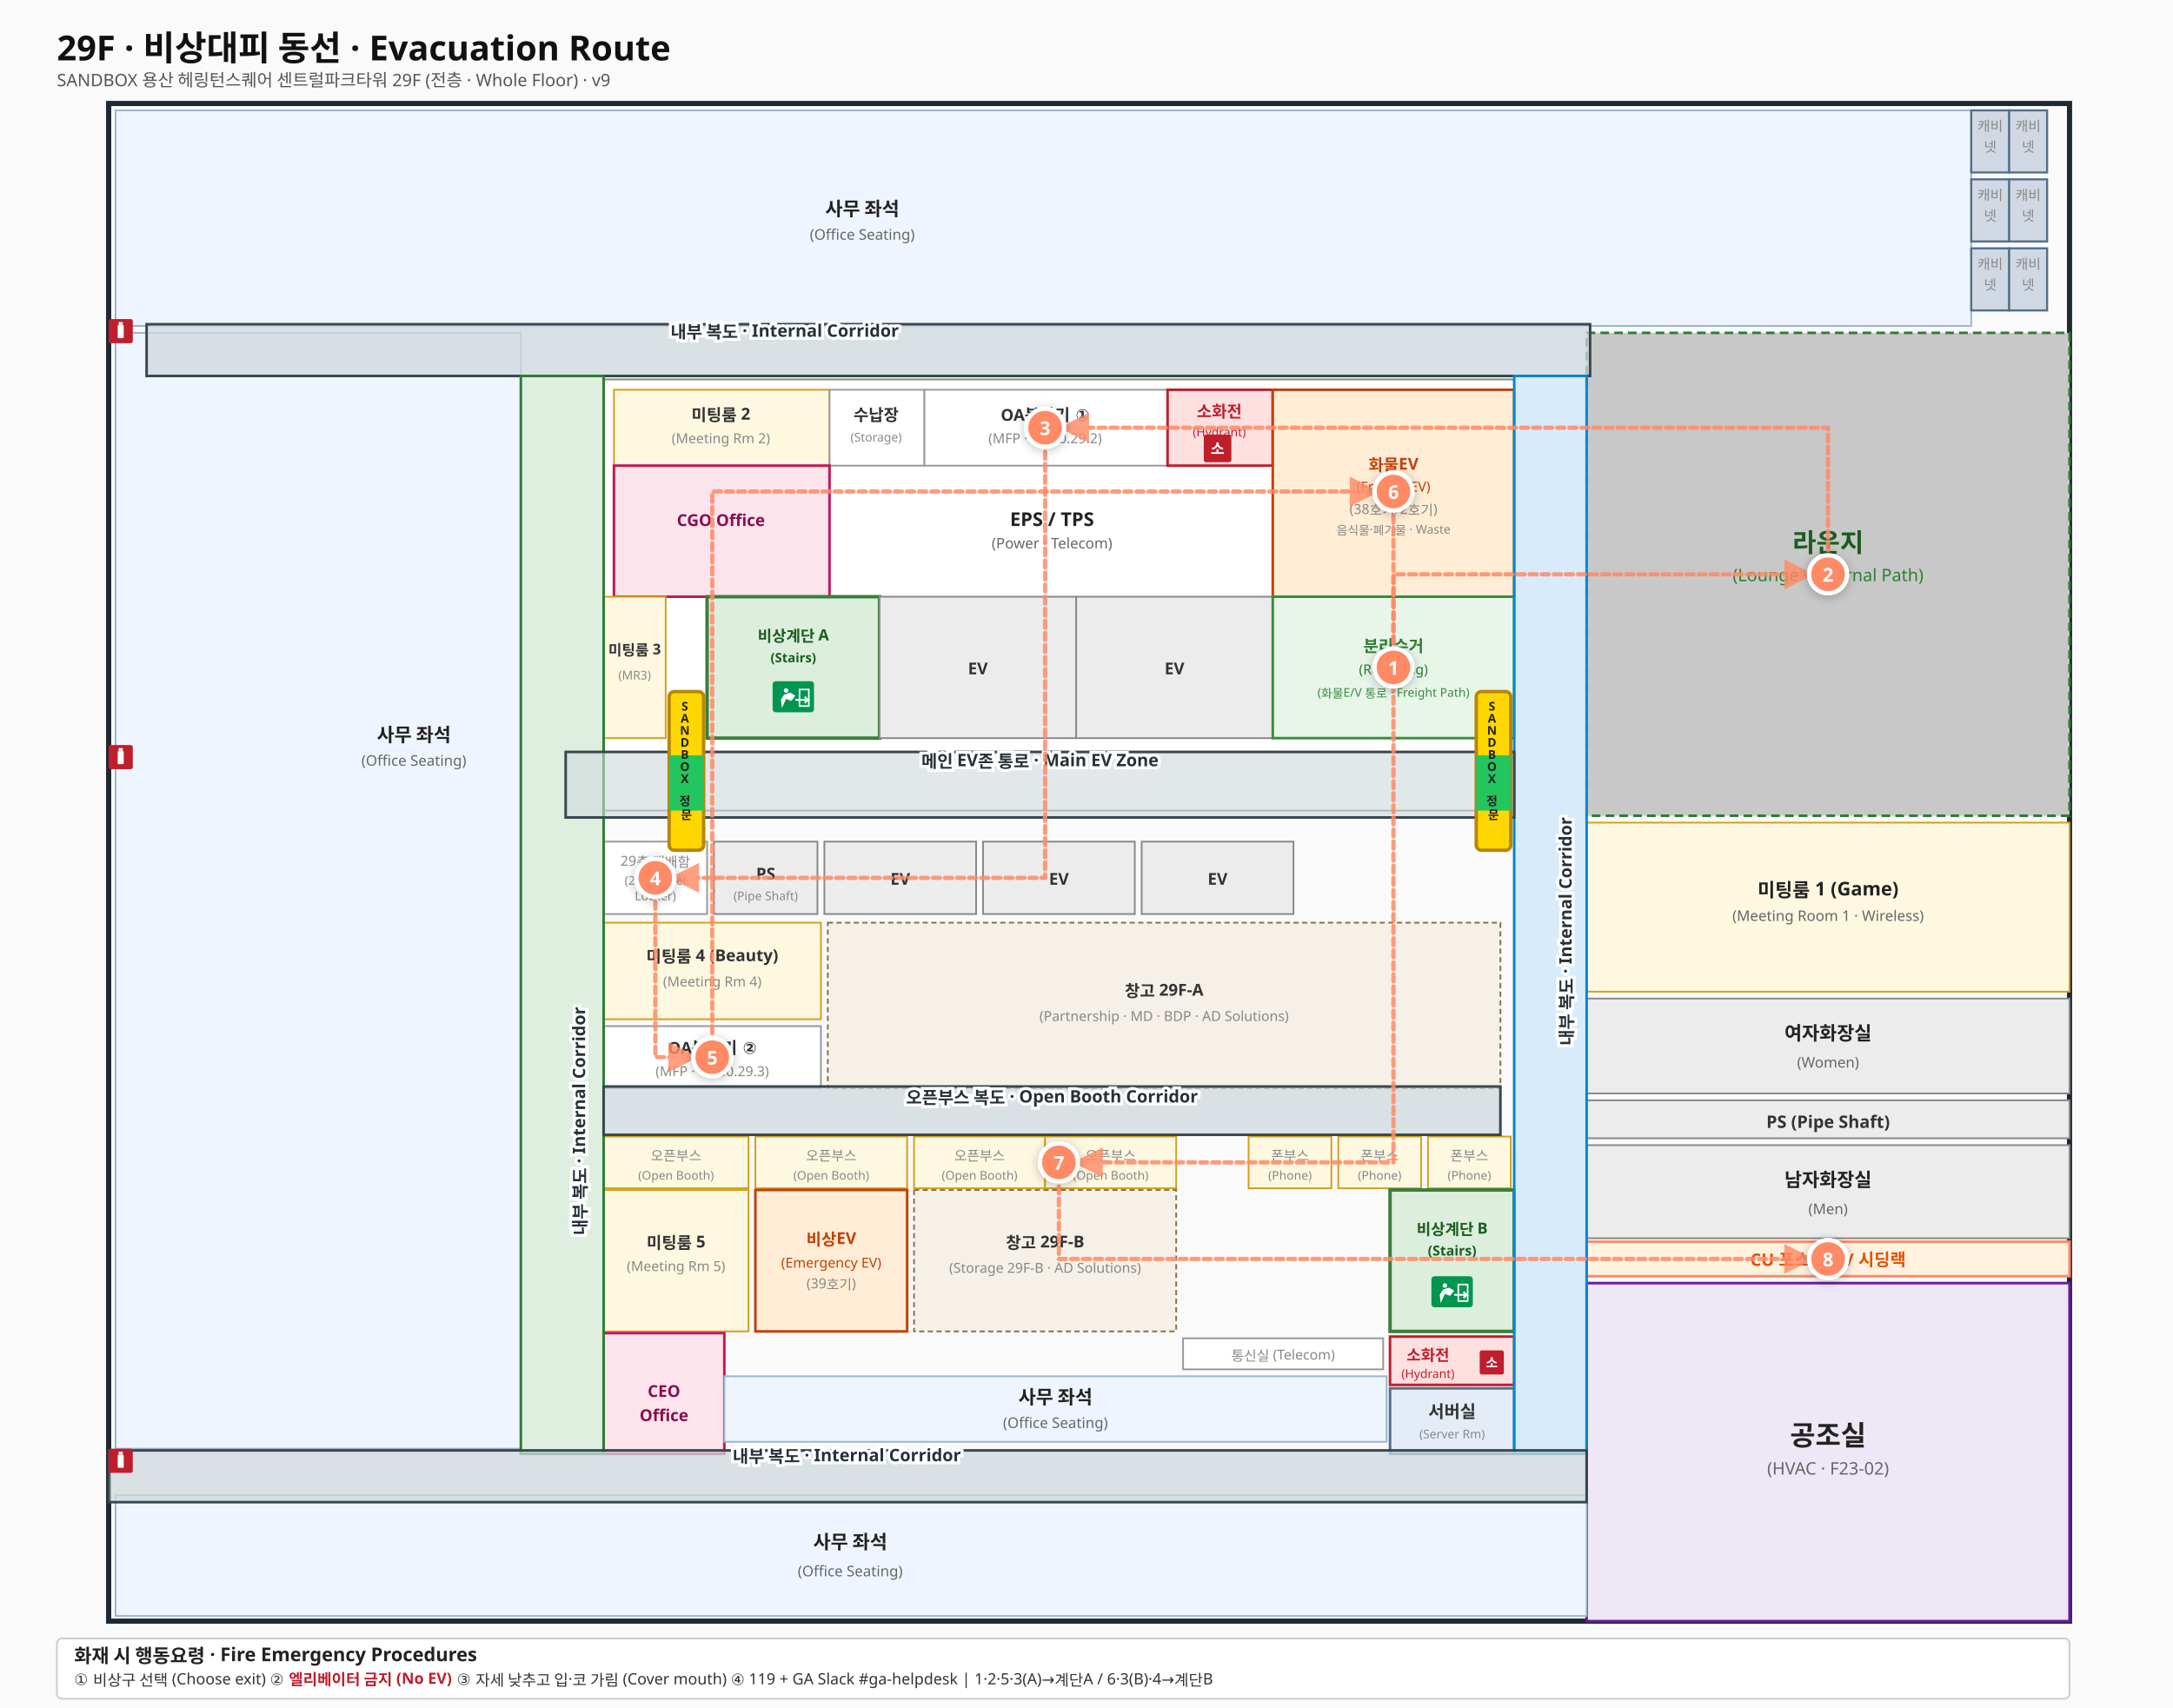
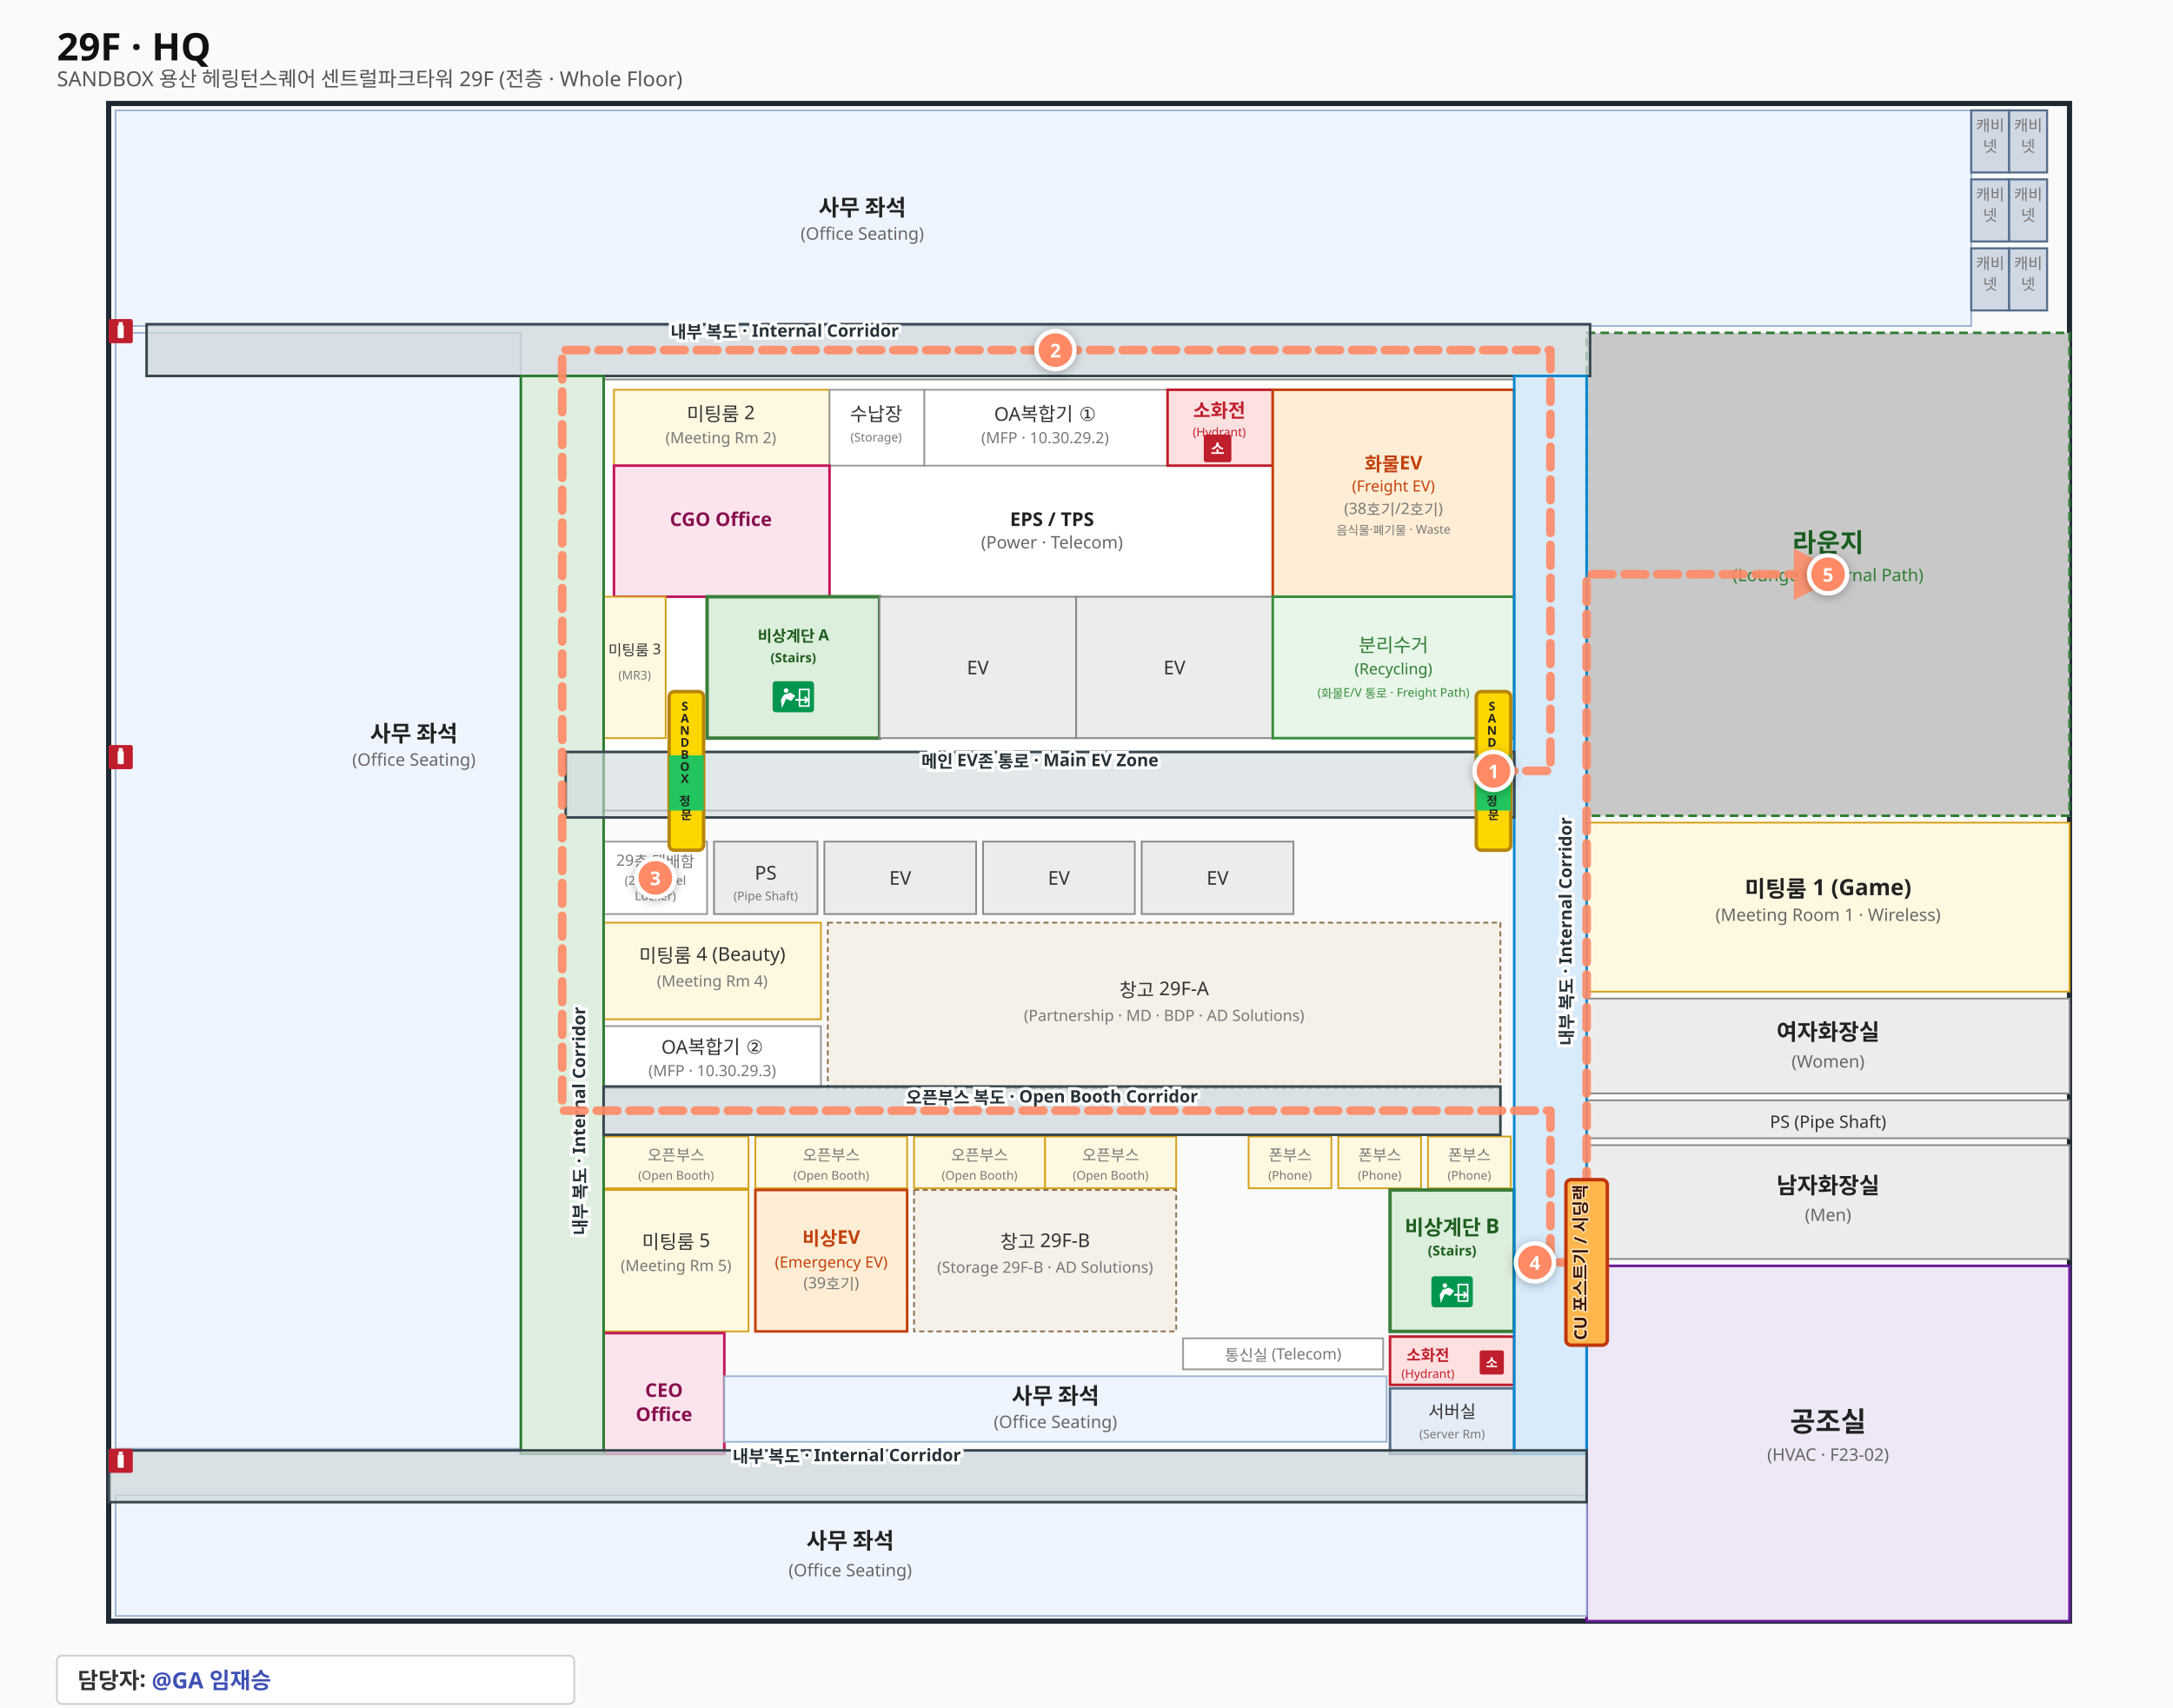
<svg xmlns="http://www.w3.org/2000/svg" viewBox="0 0 1260 990">
  <defs>
    <style>
text{font-family:Pretendard,"Apple SD Gothic Neo",sans-serif}
/* 복도 — 아래 박스 내용 보이도록 투명도 낮춤 */
.corr{fill:#CFD8DC;fill-opacity:.6;stroke:#37474F;stroke-width:1.5}
.corr-pub{fill:#A8A8A8;fill-opacity:.25;stroke:#888;stroke-width:1}
/* 박스들 */
.of{fill:#EFF5FF;stroke:#9BB4D1;stroke-width:1}
.mt{fill:#FFF8E1;stroke:#D4A017;stroke-width:1}
.ex{fill:#FCE4EC;stroke:#C2185B;stroke-width:1.5}
.lg{fill:#C8C8C8;stroke:#2e7d32;stroke-width:1.5;stroke-dasharray:5 3}
.ep{fill:#fff;stroke:#888;stroke-width:1}
.st{fill:#DCEEDC;stroke:#3A7E3A;stroke-width:2}
.cv{fill:#FFEDD5;stroke:#C2410C;stroke-width:1.5}
.sg{fill:#F5F0E8;stroke:#8B6F47;stroke-width:1;stroke-dasharray:3 2}
.ut{fill:#fff;stroke:#999;stroke-width:1}
.co{fill:#ECECEC;stroke:#888;stroke-width:1}
.dr{fill:#FFD700;stroke:#B8860B;stroke-width:2}
.sv{fill:#E4ECF7;stroke:#546E8A;stroke-width:1.5}
.hv{fill:#EDE7F6;stroke:#6A1B9A;stroke-width:1.5}
.part{fill:#FFF3E0;stroke:#E65100;stroke-width:1.2}
.ad-s{fill:#E8F5E9;stroke:#2E7D32;stroke-width:1.2}
.cab{fill:#D0D8E4;stroke:#546E8A;stroke-width:1.2}

/* 텍스트 */
- .tk{font-size:11px;fill:#222;text-anchor:middle;font-weight:650}
- .te{font-size:8.5px;fill:#666;text-anchor:middle}
- .ts{font-size:9.5px;fill:#333;text-anchor:middle;font-weight:550}
- .tx{font-size:8px;fill:#888;text-anchor:middle}
- .tst{font-size:9px;fill:#1a5e20;text-anchor:middle;font-weight:800}
- .tc{font-size:9px;fill:#333;text-anchor:middle;font-weight:700;paint-order:stroke;stroke:#fff;stroke-width:3.5px}
+ .tk{font-size:13px;fill:#222;text-anchor:middle;font-weight:600}
+ .te{font-size:10px;fill:#666;text-anchor:middle}
+ .ts{font-size:11px;fill:#333;text-anchor:middle;font-weight:500}
+ .tx{font-size:9px;fill:#777;text-anchor:middle}
+ .tst{font-size:12px;fill:#1F5E1F;text-anchor:middle;font-weight:700}
+ .tc{font-size:14px;fill:#444;text-anchor:middle;font-weight:700;paint-order:stroke;stroke:#fff;stroke-width:3.5px}
.tch{paint-order:stroke;stroke:#fff;stroke-width:4px}
- .tr{font-size:8px;fill:#E60012;text-anchor:middle;font-weight:700}
+ .tr{font-size:10px;fill:#E60012;text-anchor:middle;font-weight:700}
.sn{font-size:11px;font-weight:800;text-anchor:middle;fill:#fff}
- .tit{font-size:20px;font-weight:800;fill:#111}
+ .tit{font-size:22px;font-weight:700;fill:#111}

/* 동선 */
.rt{fill:none;stroke-width:4;stroke-linecap:round;stroke-linejoin:round;stroke-dasharray:12 7}
.r1{stroke:#00964F;animation:f 2.0s linear infinite}
.r2{stroke:#0288D1;animation:f 2.2s linear infinite}
.r3{stroke:#FF6F00;animation:f 2.4s linear infinite}
.r4{stroke:#7B1FA2;animation:f 2.6s linear infinite}
.r5{stroke:#C62828;animation:f 2.8s linear infinite}
.r6{stroke:#5D4037;animation:f 3.0s linear infinite}
.r-a{stroke:#00964F;stroke-width:5;animation:f 2.0s linear infinite}
.r-b{stroke:#0288D1;stroke-width:5;animation:f 2.2s linear infinite}
@keyframes f{from{stroke-dashoffset:0}to{stroke-dashoffset:-38}}
.yr{animation:rn 1.5s ease-out infinite}
@keyframes rn{0%{r:10;opacity:1}100%{r:28;opacity:0}}
- .yp{animation:pls 1.1s ease-in-out infinite}
- @keyframes pls{0%,100%{opacity:1}50%{opacity:.2}}
+ .yp{animation:pls 1.4s ease-in-out infinite}
+ @keyframes pls{0%,100%{opacity:1}50%{opacity:.65}}

/* 오피스 투어 동선 — 코랄(부드러운) 작은 점선 */
- .tour-rt{fill:none;stroke:#FF8A65;stroke-width:2.5;stroke-linecap:round;stroke-linejoin:round;stroke-dasharray:4 3;opacity:0.85;animation:tourflow 3s linear infinite}
- @keyframes tourflow{from{stroke-dashoffset:0}to{stroke-dashoffset:-14}}
- .tour-stop{fill:#FF8A65;stroke:#fff;stroke-width:2.5;filter:drop-shadow(0 1px 3px rgba(0,0,0,0.25))}
+ .tour-rt{fill:none;stroke:#FF8A65;stroke-width:5;stroke-linecap:round;stroke-linejoin:round;stroke-dasharray:12 7;opacity:0.9;animation:tourflow 2.5s linear infinite}
+ @keyframes tourflow{from{stroke-dashoffset:0}to{stroke-dashoffset:-38}}
+ .tour-stop{fill:#FF8A65;stroke:#fff;stroke-width:2.5;filter:drop-shadow(0 1px 3px rgba(0,0,0,0.3))}
.tour-num{fill:#fff;font-size:11px;font-weight:800;text-anchor:middle;dominant-baseline:central}
- .tour-tbd-label{fill:#FF6B35;font-size:9px;font-weight:700;text-anchor:middle;paint-order:stroke;stroke:#fff;stroke-width:3px;stroke-linejoin:round}
</style>
    <symbol id="ext" viewBox="0 0 24 24">
      <rect width="24" height="24" rx="2" fill="#BF1E2D" />
      <rect x="9" y="6" width="6" height="13" fill="#fff" rx="1" />
      <rect x="10" y="3" width="4" height="3" fill="#fff" />
    </symbol>
    <symbol id="hyd" viewBox="0 0 24 24">
      <rect width="24" height="24" rx="2" fill="#BF1E2D" />
      <text x="12" y="17" text-anchor="middle" font-size="13" font-weight="700" fill="#fff" font-family="sans-serif">소</text>
    </symbol>
    <symbol id="es" viewBox="0 0 40 30">
      <rect width="40" height="30" rx="3" fill="#00964F" />
      <circle cx="13" cy="9" r="2.2" fill="#fff" />
      <path d="M9 26L13 17L18 19L22 14L17 11L11 13L8 18Z" fill="#fff" />
      <rect x="26" y="8" width="9" height="16" fill="none" stroke="#fff" stroke-width="1.5" />
      <path d="M22 18L34 18L31 15M34 18L31 21" stroke="#fff" stroke-width="1.8" fill="none" />
    </symbol>
-     <marker id="tour-arrow" markerWidth="7" markerHeight="7" refX="5" refY="3.5" orient="auto">
-       <path d="M0,0 L7,3.5 L0,7 Z" fill="#FF8A65" opacity="0.95" />
+     <marker id="tour-arrow" markerWidth="6" markerHeight="6" refX="4" refY="3" orient="auto">
+       <path d="M0,0 L6,3 L0,6 Z" fill="#FF8A65" opacity="0.95" />
    </marker>
  </defs>
  <rect fill="#fafafa" width="1260" height="1050" />
  <path fill="none" stroke="#1f2933" stroke-width="3" d="M63 60 L1200 60 L1200 940 L63 940 Z" />
-   <text x="33" y="35" class="tit">29F · 비상대피 동선 · Evacuation Route</text>
-   <text x="33" y="50" style="font-size:10px;fill:#555">SANDBOX 용산 헤링턴스퀘어 센트럴파크타워 29F (전층 · Whole Floor) · v9</text>
+   <text x="33" y="35" class="tit">29F · HQ</text>
+   <text x="33" y="50" style="font-size:12px;fill:#555">SANDBOX 용산 헤링턴스퀘어 센트럴파크타워 29F (전층 · Whole Floor)</text>
  <rect class="of" x="67" y="64" width="1076" height="125" />
  <text x="500" y="125" class="tk">사무 좌석</text>
  <text x="500" y="139" class="te">(Office Seating)</text>
  <rect class="cab" x="1143" y="64" width="22" height="36" />
  <text x="1154" y="76" class="tx">캐비</text>
  <text x="1154" y="88" class="tx">넷</text>
  <rect class="cab" x="1143" y="104" width="22" height="36" />
  <text x="1154" y="116" class="tx">캐비</text>
  <text x="1154" y="128" class="tx">넷</text>
  <rect class="cab" x="1143" y="144" width="22" height="36" />
  <text x="1154" y="156" class="tx">캐비</text>
  <text x="1154" y="168" class="tx">넷</text>
  <rect class="cab" x="1165" y="64" width="22" height="36" />
  <text x="1176" y="76" class="tx">캐비</text>
  <text x="1176" y="88" class="tx">넷</text>
  <rect class="cab" x="1165" y="104" width="22" height="36" />
  <text x="1176" y="116" class="tx">캐비</text>
  <text x="1176" y="128" class="tx">넷</text>
  <rect class="cab" x="1165" y="144" width="22" height="36" />
  <text x="1176" y="156" class="tx">캐비</text>
  <text x="1176" y="168" class="tx">넷</text>
  <g style="cursor:help">
    <rect class="lg" x="920" y="193" width="280" height="280" />
    <text x="1060" y="320" class="tk" style="font-size:15px;fill:#1a5e20">라운지</text>
    <text x="1060" y="337" class="te" style="font-size:10px;fill:#2e7d32">(Lounge · Internal Path)</text>
  </g>
  <rect class="ep" x="350" y="220" width="528" height="250" />
  <rect class="mt" x="356" y="226" width="125" height="44" />
  <text x="418" y="244" class="ts">미팅룸 2</text>
  <text x="418" y="257" class="tx">(Meeting Rm 2)</text>
  <rect class="ut" x="481" y="226" width="55" height="44" />
  <text x="508" y="244" class="ts">수납장</text>
  <text x="508" y="256" class="tx" style="font-size:7px">(Storage)</text>
  <rect class="ut" x="536" y="226" width="141" height="44" />
  <text x="606" y="244" class="ts">OA복합기 ①</text>
  <text x="606" y="257" class="tx">(MFP · 10.30.29.2)</text>
  <rect fill="#FFE0E0" stroke="#BF1E2D" stroke-width="1.5" x="677" y="226" width="61" height="44" />
  <text x="707" y="242" class="ts" style="fill:#BF1E2D;font-weight:800">소화전</text>
  <text x="707" y="253" class="tx" style="fill:#BF1E2D;font-size:7px">(Hydrant)</text>
  <use class="yp" href="#hyd" x="698" y="252" width="16" height="16" />
  <rect class="cv" x="738" y="226" width="140" height="120" />
  <text x="808" y="273" class="ts" style="fill:#C2410C;font-weight:700">화물EV</text>
  <text x="808" y="285" class="tx" style="fill:#C2410C">(Freight EV)</text>
  <text x="808" y="298" class="tx">(38호기/2호기)</text>
  <text x="808" y="310" class="tx" style="font-size:7px">음식물·폐기물 · Waste</text>
  <rect class="ex" x="356" y="270" width="125" height="76" />
  <text x="418" y="305" class="ts" style="fill:#880E4F;font-weight:800">CGO Office</text>
  <text x="610" y="305" class="tk" style="font-size:11px">EPS / TPS</text>
  <text x="610" y="318" class="te">(Power · Telecom)</text>
  <rect class="mt" x="350" y="346" width="36" height="82" />
  <text x="368" y="380" class="ts" style="font-size:8.5px">미팅룸 3</text>
  <text x="368" y="394" class="tx" style="font-size:7px">(MR3)</text>
  <rect class="st" x="410" y="346" width="100" height="82" />
  <text x="460" y="372" class="tst" style="font-size:9px">비상계단 A</text>
  <text x="460" y="384" class="tst" style="font-size:7.5px">(Stairs)</text>
  <use class="yp" href="#es" x="445" y="395" width="30" height="18" />
  <rect class="co" x="510" y="346" width="114" height="82" />
  <text x="567" y="391" class="ts">EV</text>
  <rect class="co" x="624" y="346" width="114" height="82" />
  <text x="681" y="391" class="ts">EV</text>
  <rect fill="#E8F5E9" stroke="#388E3C" stroke-width="1.5" x="738" y="346" width="140" height="82" />
  <text x="808" y="378" class="ts" style="fill:#2E7D32">분리수거</text>
  <text x="808" y="391" class="tx" style="fill:#2E7D32">(Recycling)</text>
  <text x="808" y="404" class="tx" style="fill:#388E3C;font-size:7px">(화물E/V 통로 · Freight Path)</text>
  <rect class="of" x="67" y="193" width="235" height="647" />
  <text x="240" y="430" class="tk">사무 좌석</text>
  <text x="240" y="444" class="te">(Office Seating)</text>
  <g style="cursor:help">
    <rect class="ut" x="350" y="488" width="60" height="42" />
    <text x="380" y="502" class="tx">29층 택배함</text>
    <text x="380" y="513" class="tx" style="font-size:7px">(29F Parcel</text>
    <text x="380" y="522" class="tx" style="font-size:7px">Locker)</text>
  </g>
  <rect class="co" x="414" y="488" width="60" height="42" />
  <text x="444" y="510" class="ts">PS</text>
  <text x="444" y="522" class="tx" style="font-size:7px">(Pipe Shaft)</text>
  <rect class="co" x="478" y="488" width="88" height="42" />
  <text x="522" y="513" class="ts">EV</text>
  <rect class="co" x="570" y="488" width="88" height="42" />
  <text x="614" y="513" class="ts">EV</text>
  <rect class="co" x="662" y="488" width="88" height="42" />
  <text x="706" y="513" class="ts">EV</text>
  <rect class="mt" x="350" y="535" width="126" height="56" />
  <text x="413" y="558" class="ts">미팅룸 4 (Beauty)</text>
  <text x="413" y="572" class="tx">(Meeting Rm 4)</text>
  <rect class="ut" x="350" y="595" width="126" height="36" />
  <text x="413" y="611" class="ts">OA복합기 ②</text>
  <text x="413" y="624" class="tx">(MFP · 10.30.29.3)</text>
  <rect class="sg" x="480" y="535" width="390" height="96" />
  <text x="675" y="578" class="ts">창고 29F-A</text>
  <text x="675" y="592" class="tx">(Partnership · MD · BDP · AD Solutions)</text>
  <rect class="mt" x="350" y="659" width="84" height="30" />
  <text x="392" y="673" class="tx">오픈부스</text>
  <text x="392" y="684" class="tx" style="font-size:7px">(Open Booth)</text>
  <rect class="mt" x="438" y="659" width="88" height="30" />
  <text x="482" y="673" class="tx">오픈부스</text>
  <text x="482" y="684" class="tx" style="font-size:7px">(Open Booth)</text>
  <rect class="mt" x="530" y="659" width="76" height="30" />
  <text x="568" y="673" class="tx">오픈부스</text>
  <text x="568" y="684" class="tx" style="font-size:7px">(Open Booth)</text>
  <rect class="mt" x="606" y="659" width="76" height="30" />
  <text x="644" y="673" class="tx">오픈부스</text>
  <text x="644" y="684" class="tx" style="font-size:7px">(Open Booth)</text>
  <rect class="mt" x="724" y="659" width="48" height="30" />
  <text x="748" y="673" class="tx">폰부스</text>
  <text x="748" y="684" class="tx" style="font-size:7px">(Phone)</text>
  <rect class="mt" x="776" y="659" width="48" height="30" />
  <text x="800" y="673" class="tx">폰부스</text>
  <text x="800" y="684" class="tx" style="font-size:7px">(Phone)</text>
  <rect class="mt" x="828" y="659" width="48" height="30" />
  <text x="852" y="673" class="tx">폰부스</text>
  <text x="852" y="684" class="tx" style="font-size:7px">(Phone)</text>
  <rect class="mt" x="350" y="690" width="84" height="82" />
  <text x="392" y="724" class="ts">미팅룸 5</text>
  <text x="392" y="737" class="tx">(Meeting Rm 5)</text>
  <rect class="cv" x="438" y="690" width="88" height="82" />
  <text x="482" y="722" class="ts" style="fill:#C2410C;font-weight:700">비상EV</text>
  <text x="482" y="735" class="tx" style="fill:#C2410C">(Emergency EV)</text>
  <text x="482" y="747" class="tx">(39호기)</text>
  <rect class="sg" x="530" y="690" width="152" height="82" />
  <text x="606" y="724" class="ts">창고 29F-B</text>
  <text x="606" y="738" class="tx">(Storage 29F-B · AD Solutions)</text>
  <rect class="st" x="806" y="690" width="72" height="82" />
  <text x="842" y="716" class="tst">비상계단 B</text>
  <text x="842" y="728" class="tst" style="font-size:8px">(Stairs)</text>
  <use class="yp" href="#es" x="827" y="740" width="30" height="18" />
  <rect fill="#FFE0E0" stroke="#BF1E2D" stroke-width="1.5" x="806" y="775" width="72" height="28" />
  <text x="828" y="789" class="tx" style="fill:#BF1E2D;font-weight:800;font-size:9px">소화전</text>
  <text x="828" y="799" class="tx" style="fill:#BF1E2D;font-size:7px">(Hydrant)</text>
  <use class="yp" href="#hyd" x="858" y="783" width="14" height="14" />
  <rect class="sv" x="806" y="805" width="72" height="38" />
  <text x="842" y="822" class="ts" style="font-size:10px">서버실</text>
  <text x="842" y="834" class="tx" style="font-size:7px">(Server Rm)</text>
  <rect class="ut" x="686" y="776" width="116" height="18" />
  <text x="744" y="789" class="tx">통신실 (Telecom)</text>
  <rect class="ex" x="350" y="773" width="70" height="70" />
  <text x="385" y="810" class="ts" style="fill:#880E4F;font-weight:800">CEO</text>
  <text x="385" y="824" class="ts" style="fill:#880E4F;font-weight:800">Office</text>
  <rect class="of" x="420" y="798" width="384" height="38" />
  <text x="612" y="814" class="tk">사무 좌석</text>
  <text x="612" y="828" class="te">(Office Seating)</text>
  <rect class="mt" x="920" y="477" width="280" height="98" />
  <text x="1060" y="520" class="tk">미팅룸 1 (Game)</text>
  <text x="1060" y="534" class="te">(Meeting Room 1 · Wireless)</text>
  <rect class="co" x="920" y="579" width="280" height="55" />
  <text x="1060" y="603" class="tk">여자화장실</text>
  <text x="1060" y="619" class="te">(Women)</text>
  <rect class="co" x="920" y="638" width="280" height="22" />
  <text x="1060" y="654" class="ts" style="font-size:10px">PS (Pipe Shaft)</text>
-   <rect class="co" x="920" y="664" width="280" height="54" />
-   <text x="1060" y="688" class="tk">남자화장실</text>
-   <text x="1060" y="704" class="te">(Men)</text>
-   <g style="cursor:help">
-     <rect fill="#FFF3E0" stroke="#FF8A65" stroke-width="1.5" x="920" y="720" width="280" height="20" />
-     <text x="1060" y="734" style="font-size:10px;fill:#E65100;font-weight:700;text-anchor:middle">CU 포스트기 / 시딩랙</text>
-   </g>
-   <rect class="hv" x="920" y="744" width="280" height="196" />
-   <text x="1060" y="838" class="tk" style="font-size:16px">공조실</text>
-   <text x="1060" y="855" class="te" style="font-size:10px">(HVAC · F23-02)</text>
+   <rect class="co" x="920" y="664" width="280" height="66" />
+   <text x="1060" y="692" class="tk">남자화장실</text>
+   <text x="1060" y="708" class="te">(Men)</text>
+   <rect class="hv" x="920" y="734" width="280" height="206" />
+   <text x="1060" y="830" class="tk" style="font-size:16px">공조실</text>
+   <text x="1060" y="847" class="te" style="font-size:10px">(HVAC · F23-02)</text>
  <rect class="of" x="67" y="867" width="853" height="70" />
  <text x="493" y="898" class="tk">사무 좌석</text>
  <text x="493" y="914" class="te">(Office Seating)</text>
  <rect fill="#CFD8DC" fill-opacity=".75" stroke="#37474F" stroke-width="1.5" x="85" y="188" width="837" height="30" />
  <text x="455" y="196" class="tc" style="fill:#263238;font-weight:800;font-size:10px">내부 복도 · Internal Corridor</text>
  <rect fill="#BBDEFB" fill-opacity=".55" stroke="#0288D1" stroke-width="1.5" x="878" y="218" width="42" height="625" />
  <text x="912" y="540" class="tc" style="fill:#263238;font-weight:800;font-size:10px" transform="rotate(-90 912 540)">내부 복도 · Internal Corridor</text>
  <rect fill="#C8E6C9" fill-opacity=".55" stroke="#2E7D32" stroke-width="1.5" x="302" y="218" width="48" height="625" />
  <text x="340" y="650" class="tc" style="fill:#263238;font-weight:800;font-size:10px" transform="rotate(-90 340 650)">내부 복도 · Internal Corridor</text>
  <rect class="corr" x="328" y="436" width="550" height="38" />
  <text x="603" y="445" class="tc" style="fill:#263238;font-weight:800;font-size:10px">메인 EV존 통로 · Main EV Zone</text>
  <rect fill="#CFD8DC" fill-opacity=".75" stroke="#37474F" stroke-width="1.5" x="350" y="630" width="520" height="28" />
  <text x="610" y="640" class="tc" style="fill:#263238;font-weight:800;font-size:10px">오픈부스 복도 · Open Booth Corridor</text>
  <rect fill="#CFD8DC" fill-opacity=".75" stroke="#37474F" stroke-width="1.5" x="63" y="841" width="857" height="30" />
  <text x="491" y="848" class="tc" style="fill:#263238;font-weight:800;font-size:10px">내부 복도 · Internal Corridor</text>
  <use href="#ext" x="63" y="185" width="14" height="14" />
  <use href="#ext" x="63" y="432" width="14" height="14" />
  <use href="#ext" x="63" y="840" width="14" height="14" />
  <rect class="dr" x="388" y="401" width="20" height="92" rx="3" />
  <rect fill="#22C55E" stroke="none" x="388" y="438" width="20" height="32" />
  <text x="398" y="412" style="font-size:7px;fill:#222;font-weight:700;text-anchor:middle">
    <tspan x="398" dy="0">S</tspan>
    <tspan x="398" dy="7">A</tspan>
    <tspan x="398" dy="7">N</tspan>
    <tspan x="398" dy="7">D</tspan>
    <tspan x="398" dy="7">B</tspan>
    <tspan x="398" dy="7">O</tspan>
    <tspan x="398" dy="7">X</tspan>
    <tspan x="398" dy="13">정</tspan>
    <tspan x="398" dy="8">문</tspan>
  </text>
  <rect class="dr" x="856" y="401" width="20" height="92" rx="3" />
  <rect fill="#22C55E" stroke="none" x="856" y="438" width="20" height="32" />
  <text x="866" y="412" style="font-size:7px;fill:#222;font-weight:700;text-anchor:middle">
    <tspan x="866" dy="0">S</tspan>
    <tspan x="866" dy="7">A</tspan>
    <tspan x="866" dy="7">N</tspan>
    <tspan x="866" dy="7">D</tspan>
    <tspan x="866" dy="7">B</tspan>
    <tspan x="866" dy="7">O</tspan>
    <tspan x="866" dy="7">X</tspan>
    <tspan x="866" dy="13">정</tspan>
    <tspan x="866" dy="8">문</tspan>
  </text>
-   <path class="tour-rt" marker-end="url(#tour-arrow)" d="M 808 387 V 333 H 1047" />
-   <path class="tour-rt" marker-end="url(#tour-arrow)" d="M 1060 333 V 248 H 619" />
-   <path class="tour-rt" marker-end="url(#tour-arrow)" d="M 606 248 V 509 H 393" />
-   <path class="tour-rt" marker-end="url(#tour-arrow)" d="M 380 509 V 613 H 400" />
-   <path class="tour-rt" marker-end="url(#tour-arrow)" d="M 413 613 V 285 H 795" />
-   <path class="tour-rt" marker-end="url(#tour-arrow)" d="M 808 285 V 674 H 627" />
-   <path class="tour-rt" marker-end="url(#tour-arrow)" d="M 614 674 V 730 H 1047" />
-   <g transform="translate(808,387)">
+   <path class="tour-rt" marker-end="url(#tour-arrow)" d="M 866 447 H 899 V 203 H 326 V 644 H 899 V 732 H 920 V 333 H 1060" />
+   <g transform="translate(866,447)">
    <circle class="tour-stop" r="11" />
    <text class="tour-num" y="0">1</text>
  </g>
+   <g transform="translate(612,203)">
+     <circle class="tour-stop" r="11" />
+     <text class="tour-num" y="0">2</text>
+   </g>
+   <g transform="translate(380,509)" style="cursor:help">
+     <circle class="tour-stop" r="11" />
+     <text class="tour-num" y="0">3</text>
+   </g>
+   <g transform="translate(890,732)">
+     <circle class="tour-stop" r="11" />
+     <text class="tour-num" y="0">4</text>
+   </g>
  <g transform="translate(1060,333)">
    <circle class="tour-stop" r="11" />
-     <text class="tour-num" y="0">2</text>
-   </g>
-   <g transform="translate(606,248)">
-     <circle class="tour-stop" r="11" />
-     <text class="tour-num" y="0">3</text>
-   </g>
-   <g transform="translate(380,509)">
-     <circle class="tour-stop" r="11" />
-     <text class="tour-num" y="0">4</text>
-   </g>
-   <g transform="translate(413,613)">
-     <circle class="tour-stop" r="11" />
    <text class="tour-num" y="0">5</text>
  </g>
-   <g transform="translate(808,285)">
-     <circle class="tour-stop" r="11" />
-     <text class="tour-num" y="0">6</text>
-   </g>
-   <g transform="translate(614,674)">
-     <circle class="tour-stop" r="11" />
-     <text class="tour-num" y="0">7</text>
-   </g>
-   <g transform="translate(1060,730)">
-     <circle class="tour-stop" r="11" />
-     <text class="tour-num" y="0">8</text>
-   </g>
-   <g transform="translate(33,950)">
-     <rect width="1167" height="35" fill="#fff" stroke="#ccc" rx="3" />
-     <text x="10" y="14" font-size="11" font-weight="800" fill="#222">화재 시 행동요령 · Fire Emergency Procedures</text>
-     <text x="10" y="27" font-size="9" fill="#333">① 비상구 선택 (Choose exit)  ② <tspan fill="#BF1E2D" font-weight="700">엘리베이터 금지 (No EV)</tspan>  ③ 자세 낮추고 입·코 가림 (Cover mouth)  ④ 119 + GA Slack #ga-helpdesk  |  1·2·5·3(A)→계단A / 6·3(B)·4→계단B</text>
+   <g style="cursor:help">
+     <rect fill="#FFB74D" stroke="#BF360C" stroke-width="2" x="908" y="684" width="24" height="96" rx="3" />
+     <text x="920" y="732" transform="rotate(-90 920 732)" style="font-size:10px;fill:#3E1500;font-weight:900;text-anchor:middle;paint-order:stroke;stroke:#FFE8C2;stroke-width:1.5px;stroke-linejoin:round">CU 포스트기 / 시딩랙</text>
+   </g>
+   <g transform="translate(33,960)">
+     <rect width="300" height="28" fill="#fff" stroke="#ccc" rx="3" />
+     <text x="12" y="19" font-size="13" font-weight="700" fill="#333">담당자: <tspan fill="#3F51B5" font-weight="800">@GA 임재승</tspan>
+     </text>
  </g>
</svg>
